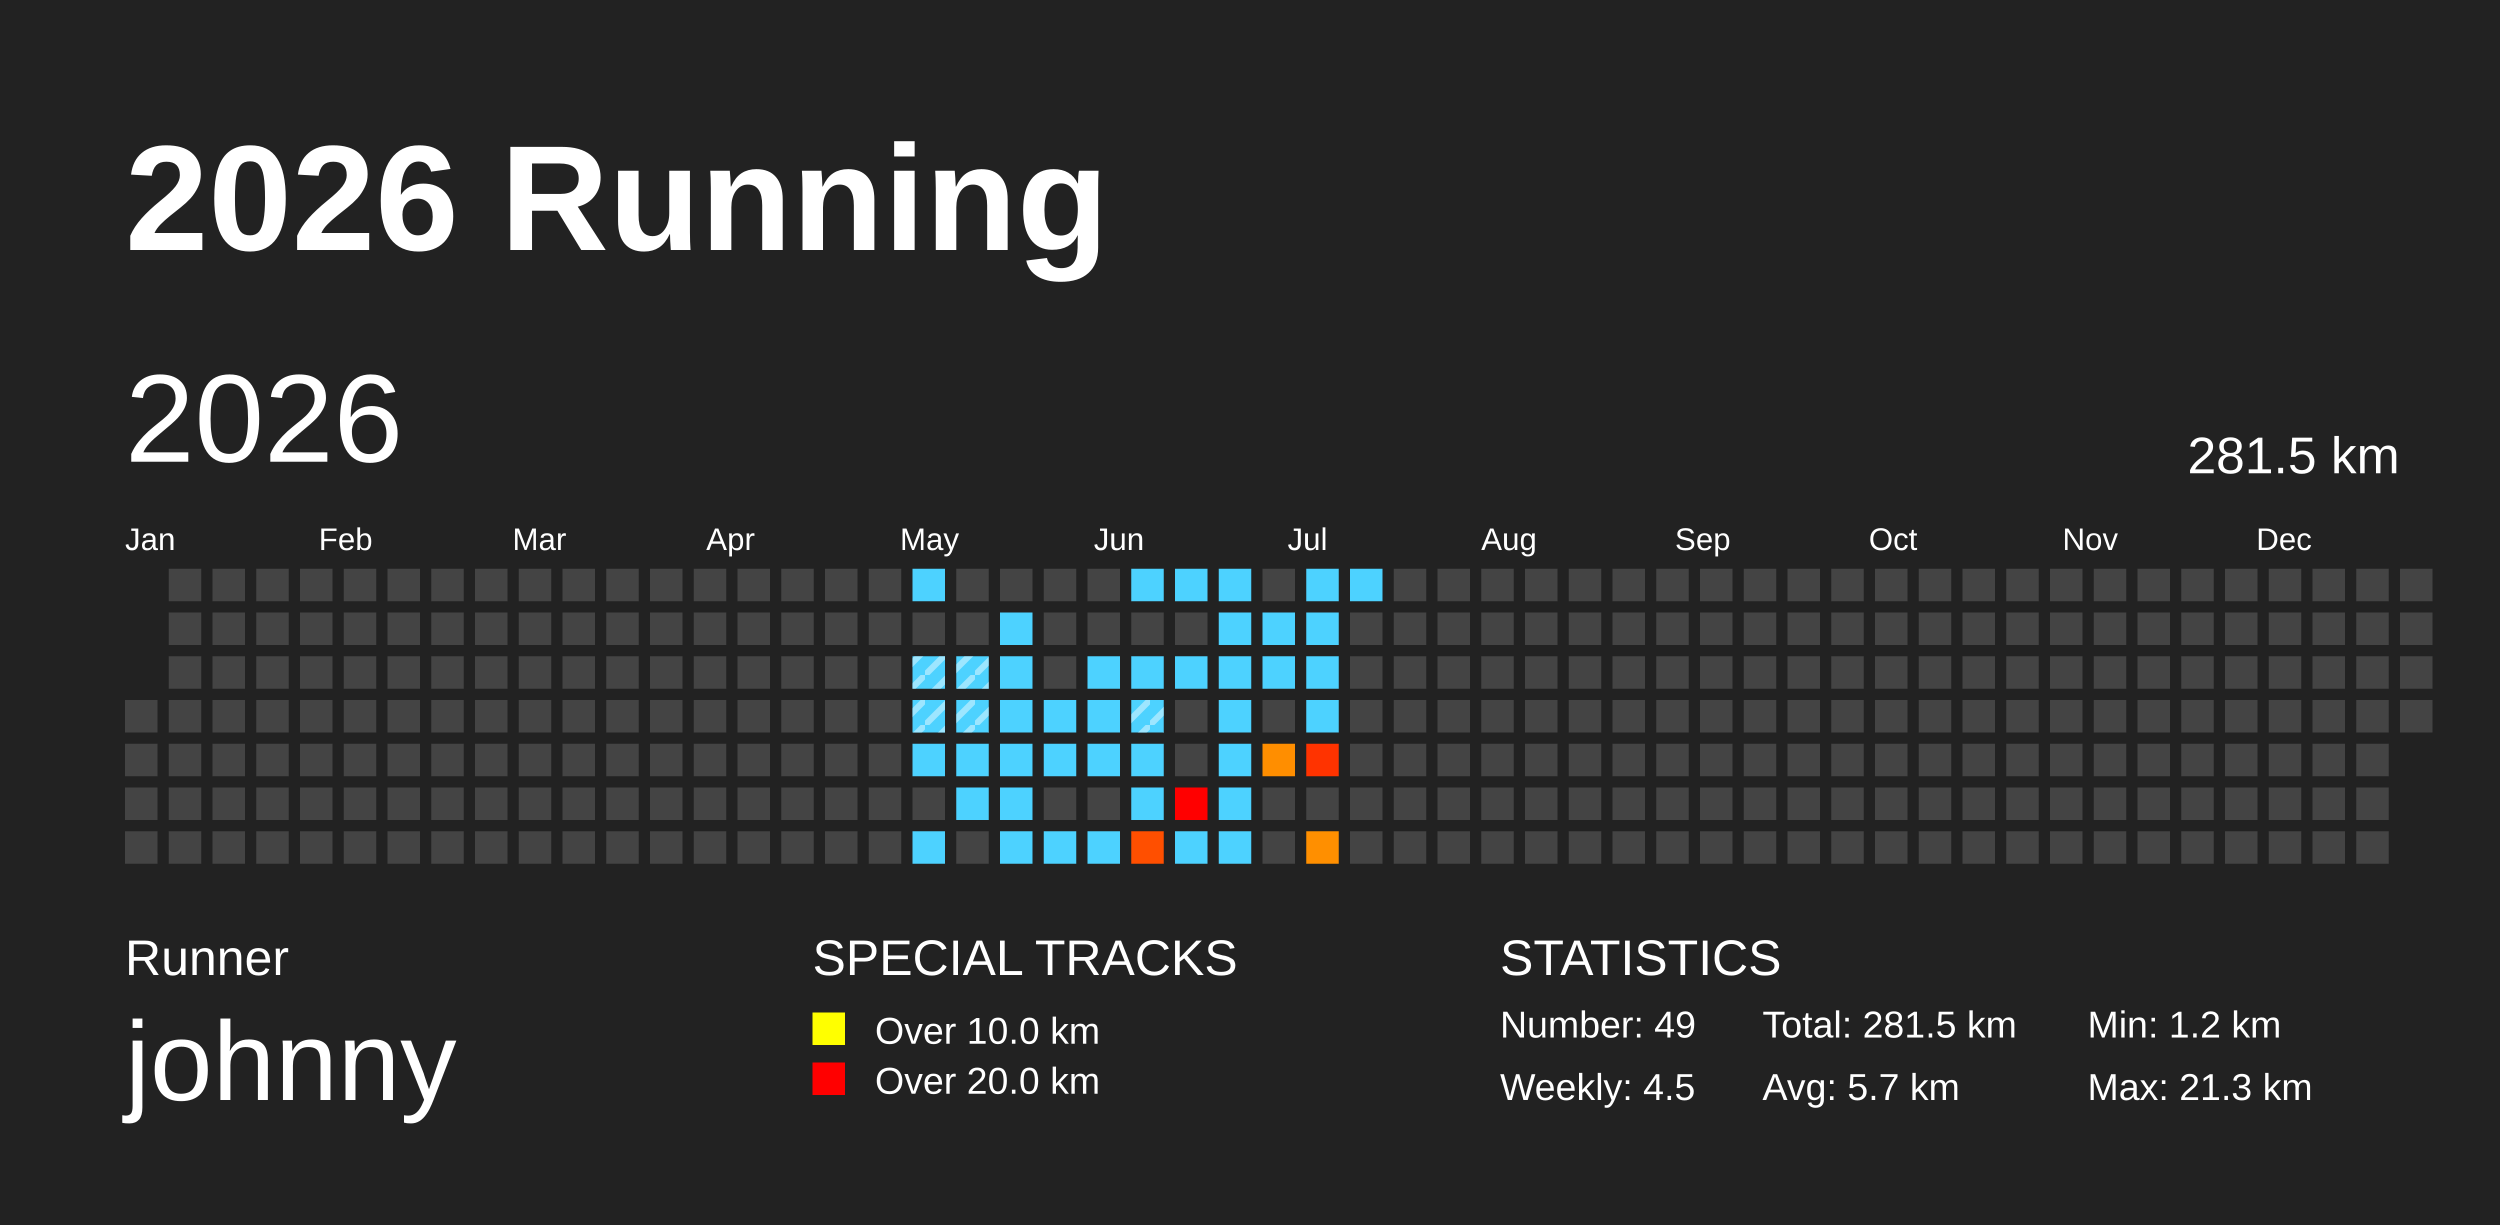
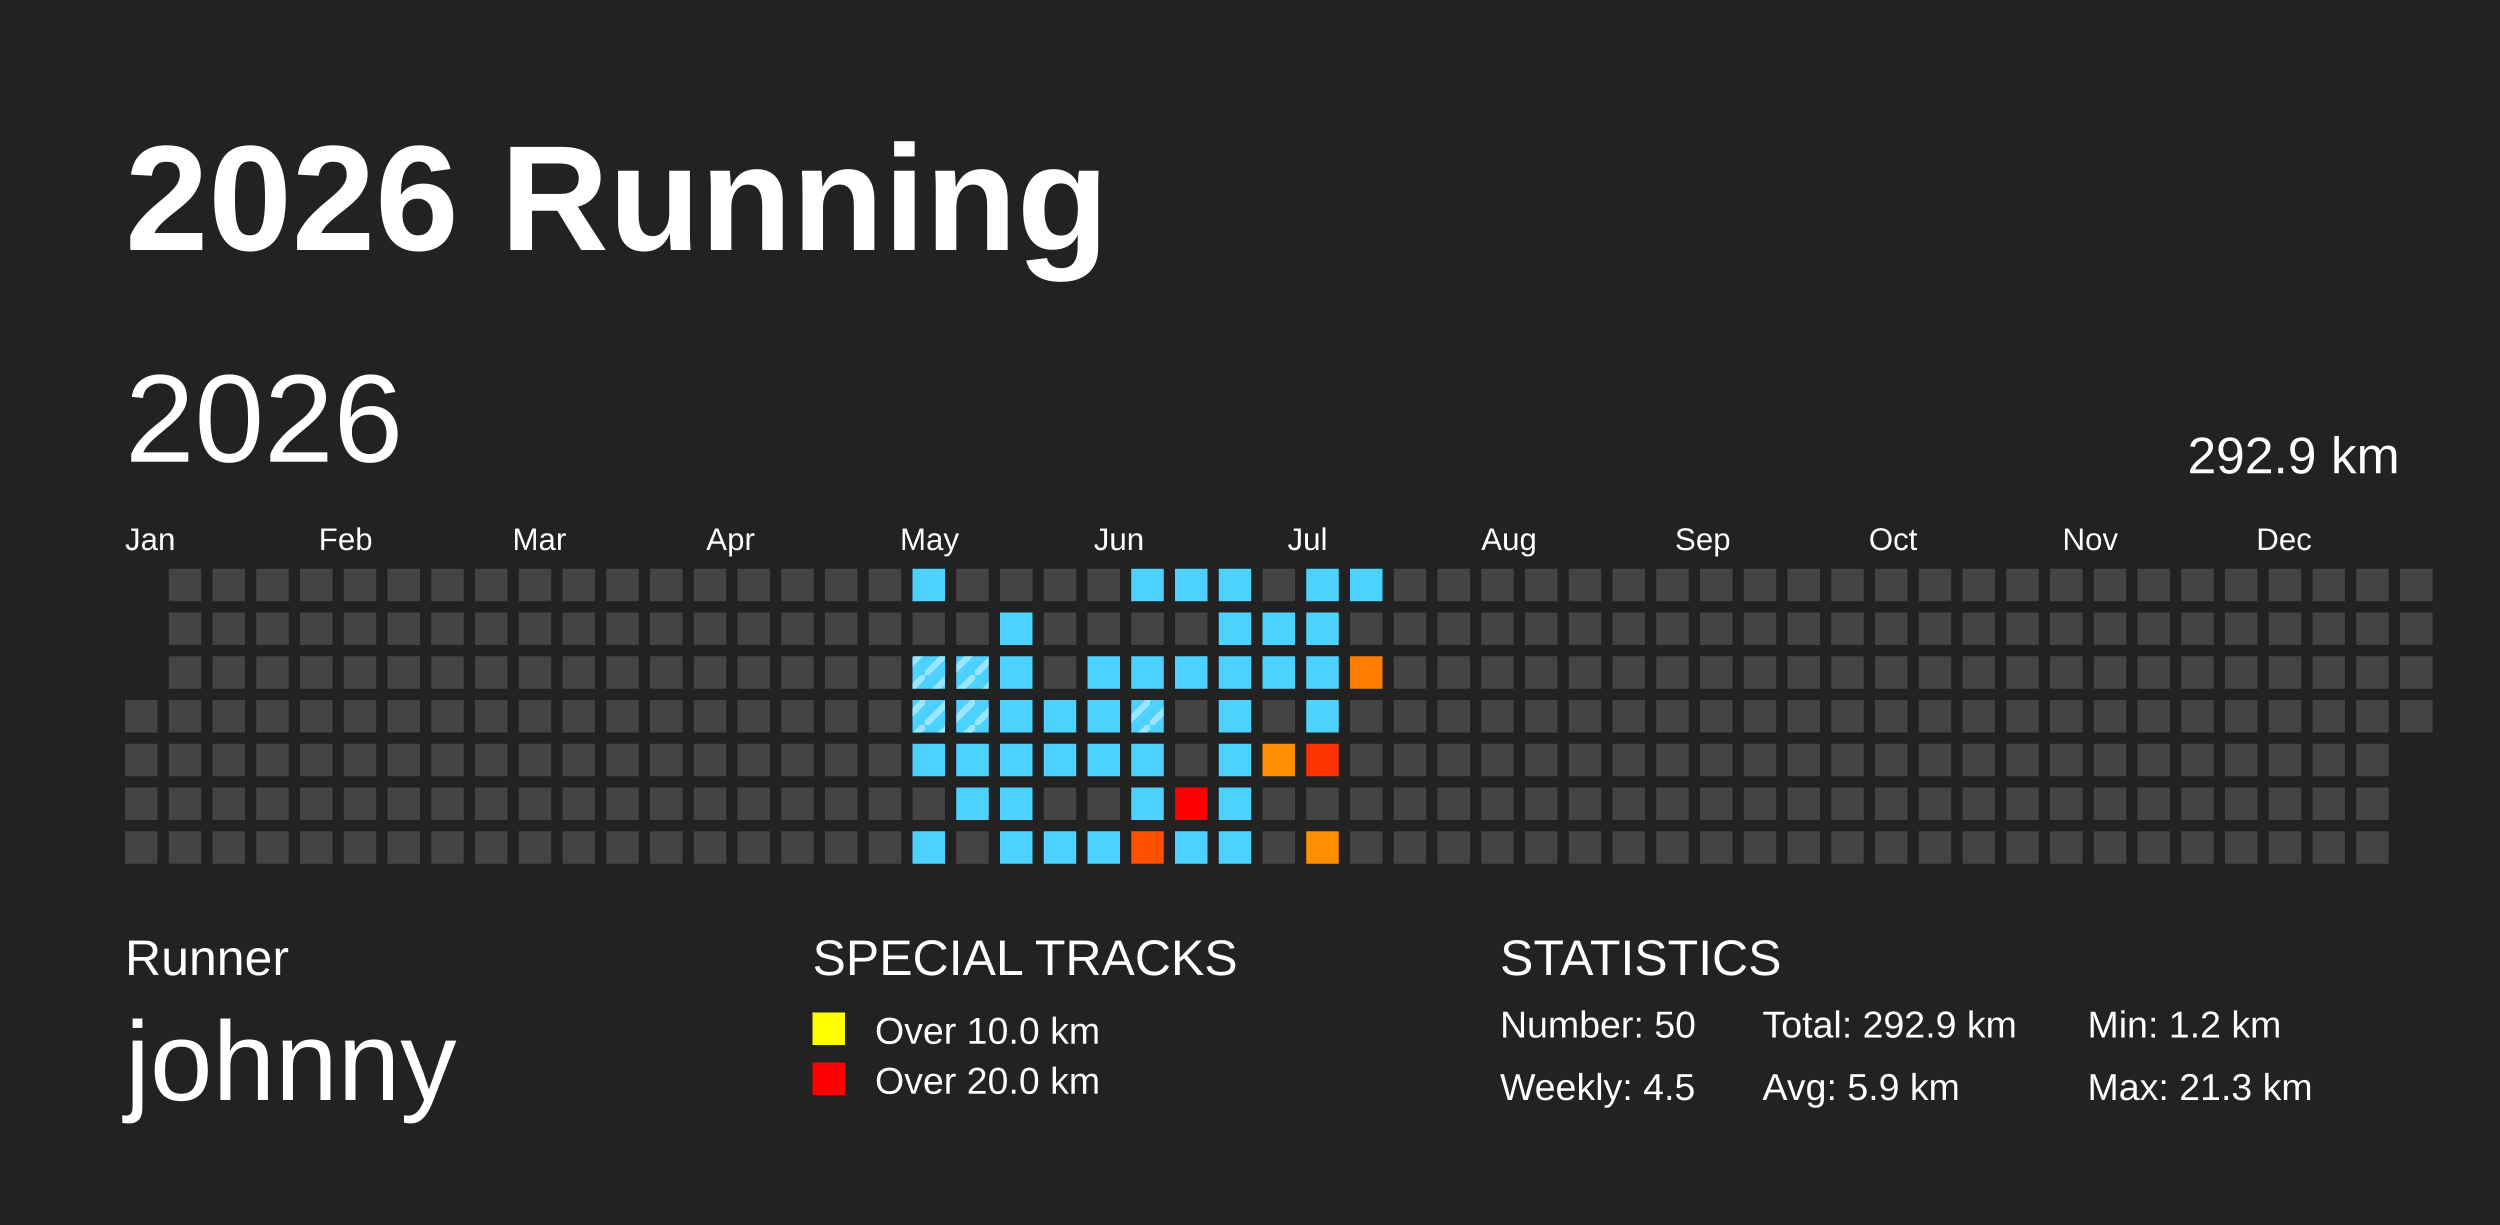
<svg xmlns="http://www.w3.org/2000/svg" baseProfile="full" height="98mm" version="1.1" viewBox="0,0,200,98" width="200mm">
  <defs>
    <pattern height="2" id="indoor-stripe" patternUnits="userSpaceOnUse" width="2">
      <line stroke="white" stroke-opacity="0.45" stroke-width="0.5" x1="0" x2="2" y1="2" y2="0" />
    </pattern>
  </defs>
  <rect fill="#222222" height="98" width="200" x="0" y="0" />
  <text fill="#FFFFFF" style="font-size:12px; font-family:Arial; font-weight:bold;" x="10" y="20">2026 Running</text>
  <text fill="#FFFFFF" style="font-size:4px; font-family:Arial" x="10" y="78">Runner</text>
  <text fill="#FFFFFF" style="font-size:9px; font-family:Arial" x="10" y="88">johnny</text>
  <text fill="#FFFFFF" style="font-size:4px; font-family:Arial" x="65" y="78">SPECIAL TRACKS</text>
  <rect fill="yellow" height="2.6" width="2.6" x="65" y="81" />
  <text fill="#FFFFFF" style="font-size:3px; font-family:Arial" x="70" y="83.5">Over 10.0 km</text>
  <rect fill="red" height="2.6" width="2.6" x="65" y="85" />
  <text fill="#FFFFFF" style="font-size:3px; font-family:Arial" x="70" y="87.5">Over 20.0 km</text>
  <text fill="#FFFFFF" style="font-size:4px; font-family:Arial" x="120" y="78">STATISTICS</text>
-   <text fill="#FFFFFF" style="font-size:3px; font-family:Arial" x="120" y="83">Number: 49</text>
+   <text fill="#FFFFFF" style="font-size:3px; font-family:Arial" x="120" y="83">Number: 50</text>
  <text fill="#FFFFFF" style="font-size:3px; font-family:Arial" x="120" y="88">Weekly: 4.5</text>
-   <text fill="#FFFFFF" style="font-size:3px; font-family:Arial" x="141" y="83">Total: 281.5 km</text>
-   <text fill="#FFFFFF" style="font-size:3px; font-family:Arial" x="141" y="88">Avg: 5.7 km</text>
+   <text fill="#FFFFFF" style="font-size:3px; font-family:Arial" x="141" y="83">Total: 292.9 km</text>
+   <text fill="#FFFFFF" style="font-size:3px; font-family:Arial" x="141" y="88">Avg: 5.9 km</text>
  <text fill="#FFFFFF" style="font-size:3px; font-family:Arial" x="167" y="83">Min: 1.2 km</text>
  <text fill="#FFFFFF" style="font-size:3px; font-family:Arial" x="167" y="88">Max: 21.3 km</text>
  <text dominant-baseline="hanging" fill="#FFFFFF" style="font-size:10.0px; font-family:Arial;" x="10" y="30">2026</text>
-   <text dominant-baseline="hanging" fill="#FFFFFF" style="font-size:4.125px; font-family:Arial;" x="175" y="35">281.5 km</text>
+   <text dominant-baseline="hanging" fill="#FFFFFF" style="font-size:4.125px; font-family:Arial;" x="175" y="35">292.9 km</text>
  <text fill="#FFFFFF" style="font-size:2.5px; font-family:Arial" x="10.0" y="44">Jan</text>
  <text fill="#FFFFFF" style="font-size:2.5px; font-family:Arial" x="25.5" y="44">Feb</text>
  <text fill="#FFFFFF" style="font-size:2.5px; font-family:Arial" x="41.0" y="44">Mar</text>
  <text fill="#FFFFFF" style="font-size:2.5px; font-family:Arial" x="56.5" y="44">Apr</text>
  <text fill="#FFFFFF" style="font-size:2.5px; font-family:Arial" x="72.0" y="44">May</text>
  <text fill="#FFFFFF" style="font-size:2.5px; font-family:Arial" x="87.5" y="44">Jun</text>
  <text fill="#FFFFFF" style="font-size:2.5px; font-family:Arial" x="103.0" y="44">Jul</text>
  <text fill="#FFFFFF" style="font-size:2.5px; font-family:Arial" x="118.5" y="44">Aug</text>
  <text fill="#FFFFFF" style="font-size:2.5px; font-family:Arial" x="134.0" y="44">Sep</text>
  <text fill="#FFFFFF" style="font-size:2.5px; font-family:Arial" x="149.5" y="44">Oct</text>
  <text fill="#FFFFFF" style="font-size:2.5px; font-family:Arial" x="165.0" y="44">Nov</text>
  <text fill="#FFFFFF" style="font-size:2.5px; font-family:Arial" x="180.5" y="44">Dec</text>
  <rect fill="#444444" height="2.6" width="2.6" x="10.0" y="56.0" />
  <rect fill="#444444" height="2.6" width="2.6" x="10.0" y="59.5" />
  <rect fill="#444444" height="2.6" width="2.6" x="10.0" y="63.0" />
  <rect fill="#444444" height="2.6" width="2.6" x="10.0" y="66.5" />
  <rect fill="#444444" height="2.6" width="2.6" x="13.5" y="45.5" />
  <rect fill="#444444" height="2.6" width="2.6" x="13.5" y="49.0" />
  <rect fill="#444444" height="2.6" width="2.6" x="13.5" y="52.5" />
  <rect fill="#444444" height="2.6" width="2.6" x="13.5" y="56.0" />
  <rect fill="#444444" height="2.6" width="2.6" x="13.5" y="59.5" />
  <rect fill="#444444" height="2.6" width="2.6" x="13.5" y="63.0" />
  <rect fill="#444444" height="2.6" width="2.6" x="13.5" y="66.5" />
  <rect fill="#444444" height="2.6" width="2.6" x="17.0" y="45.5" />
  <rect fill="#444444" height="2.6" width="2.6" x="17.0" y="49.0" />
  <rect fill="#444444" height="2.6" width="2.6" x="17.0" y="52.5" />
  <rect fill="#444444" height="2.6" width="2.6" x="17.0" y="56.0" />
  <rect fill="#444444" height="2.6" width="2.6" x="17.0" y="59.5" />
  <rect fill="#444444" height="2.6" width="2.6" x="17.0" y="63.0" />
  <rect fill="#444444" height="2.6" width="2.6" x="17.0" y="66.5" />
  <rect fill="#444444" height="2.6" width="2.6" x="20.5" y="45.5" />
  <rect fill="#444444" height="2.6" width="2.6" x="20.5" y="49.0" />
  <rect fill="#444444" height="2.6" width="2.6" x="20.5" y="52.5" />
  <rect fill="#444444" height="2.6" width="2.6" x="20.5" y="56.0" />
  <rect fill="#444444" height="2.6" width="2.6" x="20.5" y="59.5" />
  <rect fill="#444444" height="2.6" width="2.6" x="20.5" y="63.0" />
  <rect fill="#444444" height="2.6" width="2.6" x="20.5" y="66.5" />
  <rect fill="#444444" height="2.6" width="2.6" x="24.0" y="45.5" />
  <rect fill="#444444" height="2.6" width="2.6" x="24.0" y="49.0" />
  <rect fill="#444444" height="2.6" width="2.6" x="24.0" y="52.5" />
  <rect fill="#444444" height="2.6" width="2.6" x="24.0" y="56.0" />
  <rect fill="#444444" height="2.6" width="2.6" x="24.0" y="59.5" />
  <rect fill="#444444" height="2.6" width="2.6" x="24.0" y="63.0" />
  <rect fill="#444444" height="2.6" width="2.6" x="24.0" y="66.5" />
  <rect fill="#444444" height="2.6" width="2.6" x="27.5" y="45.5" />
  <rect fill="#444444" height="2.6" width="2.6" x="27.5" y="49.0" />
  <rect fill="#444444" height="2.6" width="2.6" x="27.5" y="52.5" />
  <rect fill="#444444" height="2.6" width="2.6" x="27.5" y="56.0" />
  <rect fill="#444444" height="2.6" width="2.6" x="27.5" y="59.5" />
  <rect fill="#444444" height="2.6" width="2.6" x="27.5" y="63.0" />
  <rect fill="#444444" height="2.6" width="2.6" x="27.5" y="66.5" />
  <rect fill="#444444" height="2.6" width="2.6" x="31.0" y="45.5" />
  <rect fill="#444444" height="2.6" width="2.6" x="31.0" y="49.0" />
  <rect fill="#444444" height="2.6" width="2.6" x="31.0" y="52.5" />
  <rect fill="#444444" height="2.6" width="2.6" x="31.0" y="56.0" />
  <rect fill="#444444" height="2.6" width="2.6" x="31.0" y="59.5" />
  <rect fill="#444444" height="2.6" width="2.6" x="31.0" y="63.0" />
  <rect fill="#444444" height="2.6" width="2.6" x="31.0" y="66.5" />
  <rect fill="#444444" height="2.6" width="2.6" x="34.5" y="45.5" />
  <rect fill="#444444" height="2.6" width="2.6" x="34.5" y="49.0" />
  <rect fill="#444444" height="2.6" width="2.6" x="34.5" y="52.5" />
  <rect fill="#444444" height="2.6" width="2.6" x="34.5" y="56.0" />
  <rect fill="#444444" height="2.6" width="2.6" x="34.5" y="59.5" />
  <rect fill="#444444" height="2.6" width="2.6" x="34.5" y="63.0" />
  <rect fill="#444444" height="2.6" width="2.6" x="34.5" y="66.5" />
  <rect fill="#444444" height="2.6" width="2.6" x="38.0" y="45.5" />
  <rect fill="#444444" height="2.6" width="2.6" x="38.0" y="49.0" />
  <rect fill="#444444" height="2.6" width="2.6" x="38.0" y="52.5" />
  <rect fill="#444444" height="2.6" width="2.6" x="38.0" y="56.0" />
  <rect fill="#444444" height="2.6" width="2.6" x="38.0" y="59.5" />
  <rect fill="#444444" height="2.6" width="2.6" x="38.0" y="63.0" />
  <rect fill="#444444" height="2.6" width="2.6" x="38.0" y="66.5" />
  <rect fill="#444444" height="2.6" width="2.6" x="41.5" y="45.5" />
  <rect fill="#444444" height="2.6" width="2.6" x="41.5" y="49.0" />
  <rect fill="#444444" height="2.6" width="2.6" x="41.5" y="52.5" />
  <rect fill="#444444" height="2.6" width="2.6" x="41.5" y="56.0" />
  <rect fill="#444444" height="2.6" width="2.6" x="41.5" y="59.5" />
  <rect fill="#444444" height="2.6" width="2.6" x="41.5" y="63.0" />
  <rect fill="#444444" height="2.6" width="2.6" x="41.5" y="66.5" />
  <rect fill="#444444" height="2.6" width="2.6" x="45.0" y="45.5" />
  <rect fill="#444444" height="2.6" width="2.6" x="45.0" y="49.0" />
  <rect fill="#444444" height="2.6" width="2.6" x="45.0" y="52.5" />
  <rect fill="#444444" height="2.6" width="2.6" x="45.0" y="56.0" />
  <rect fill="#444444" height="2.6" width="2.6" x="45.0" y="59.5" />
  <rect fill="#444444" height="2.6" width="2.6" x="45.0" y="63.0" />
  <rect fill="#444444" height="2.6" width="2.6" x="45.0" y="66.5" />
  <rect fill="#444444" height="2.6" width="2.6" x="48.5" y="45.5" />
  <rect fill="#444444" height="2.6" width="2.6" x="48.5" y="49.0" />
  <rect fill="#444444" height="2.6" width="2.6" x="48.5" y="52.5" />
  <rect fill="#444444" height="2.6" width="2.6" x="48.5" y="56.0" />
  <rect fill="#444444" height="2.6" width="2.6" x="48.5" y="59.5" />
  <rect fill="#444444" height="2.6" width="2.6" x="48.5" y="63.0" />
  <rect fill="#444444" height="2.6" width="2.6" x="48.5" y="66.5" />
  <rect fill="#444444" height="2.6" width="2.6" x="52.0" y="45.5" />
  <rect fill="#444444" height="2.6" width="2.6" x="52.0" y="49.0" />
  <rect fill="#444444" height="2.6" width="2.6" x="52.0" y="52.5" />
  <rect fill="#444444" height="2.6" width="2.6" x="52.0" y="56.0" />
  <rect fill="#444444" height="2.6" width="2.6" x="52.0" y="59.5" />
  <rect fill="#444444" height="2.6" width="2.6" x="52.0" y="63.0" />
  <rect fill="#444444" height="2.6" width="2.6" x="52.0" y="66.5" />
  <rect fill="#444444" height="2.6" width="2.6" x="55.5" y="45.5" />
  <rect fill="#444444" height="2.6" width="2.6" x="55.5" y="49.0" />
  <rect fill="#444444" height="2.6" width="2.6" x="55.5" y="52.5" />
  <rect fill="#444444" height="2.6" width="2.6" x="55.5" y="56.0" />
  <rect fill="#444444" height="2.6" width="2.6" x="55.5" y="59.5" />
  <rect fill="#444444" height="2.6" width="2.6" x="55.5" y="63.0" />
  <rect fill="#444444" height="2.6" width="2.6" x="55.5" y="66.5" />
  <rect fill="#444444" height="2.6" width="2.6" x="59.0" y="45.5" />
  <rect fill="#444444" height="2.6" width="2.6" x="59.0" y="49.0" />
  <rect fill="#444444" height="2.6" width="2.6" x="59.0" y="52.5" />
  <rect fill="#444444" height="2.6" width="2.6" x="59.0" y="56.0" />
  <rect fill="#444444" height="2.6" width="2.6" x="59.0" y="59.5" />
  <rect fill="#444444" height="2.6" width="2.6" x="59.0" y="63.0" />
  <rect fill="#444444" height="2.6" width="2.6" x="59.0" y="66.5" />
  <rect fill="#444444" height="2.6" width="2.6" x="62.5" y="45.5" />
  <rect fill="#444444" height="2.6" width="2.6" x="62.5" y="49.0" />
  <rect fill="#444444" height="2.6" width="2.6" x="62.5" y="52.5" />
  <rect fill="#444444" height="2.6" width="2.6" x="62.5" y="56.0" />
  <rect fill="#444444" height="2.6" width="2.6" x="62.5" y="59.5" />
  <rect fill="#444444" height="2.6" width="2.6" x="62.5" y="63.0" />
  <rect fill="#444444" height="2.6" width="2.6" x="62.5" y="66.5" />
  <rect fill="#444444" height="2.6" width="2.6" x="66.0" y="45.5" />
  <rect fill="#444444" height="2.6" width="2.6" x="66.0" y="49.0" />
  <rect fill="#444444" height="2.6" width="2.6" x="66.0" y="52.5" />
  <rect fill="#444444" height="2.6" width="2.6" x="66.0" y="56.0" />
  <rect fill="#444444" height="2.6" width="2.6" x="66.0" y="59.5" />
  <rect fill="#444444" height="2.6" width="2.6" x="66.0" y="63.0" />
  <rect fill="#444444" height="2.6" width="2.6" x="66.0" y="66.5" />
  <rect fill="#444444" height="2.6" width="2.6" x="69.5" y="45.5" />
  <rect fill="#444444" height="2.6" width="2.6" x="69.5" y="49.0" />
  <rect fill="#444444" height="2.6" width="2.6" x="69.5" y="52.5" />
  <rect fill="#444444" height="2.6" width="2.6" x="69.5" y="56.0" />
  <rect fill="#444444" height="2.6" width="2.6" x="69.5" y="59.5" />
  <rect fill="#444444" height="2.6" width="2.6" x="69.5" y="63.0" />
  <rect fill="#444444" height="2.6" width="2.6" x="69.5" y="66.5" />
  <rect fill="#4dd2ff" height="2.6" width="2.6" x="73.0" y="45.5" />
  <rect fill="#444444" height="2.6" width="2.6" x="73.0" y="49.0" />
  <rect fill="#4dd2ff" height="2.6" width="2.6" x="73.0" y="52.5" />
  <rect fill="url(#indoor-stripe)" height="2.6" style="pointer-events: none;" width="2.6" x="73.0" y="52.5" />
  <rect fill="#4dd2ff" height="2.6" width="2.6" x="73.0" y="56.0" />
  <rect fill="url(#indoor-stripe)" height="2.6" style="pointer-events: none;" width="2.6" x="73.0" y="56.0" />
  <rect fill="#4dd2ff" height="2.6" width="2.6" x="73.0" y="59.5" />
  <rect fill="#444444" height="2.6" width="2.6" x="73.0" y="63.0" />
  <rect fill="#4dd2ff" height="2.6" width="2.6" x="73.0" y="66.5" />
  <rect fill="#444444" height="2.6" width="2.6" x="76.5" y="45.5" />
  <rect fill="#444444" height="2.6" width="2.6" x="76.5" y="49.0" />
  <rect fill="#4dd2ff" height="2.6" width="2.6" x="76.5" y="52.5" />
  <rect fill="url(#indoor-stripe)" height="2.6" style="pointer-events: none;" width="2.6" x="76.5" y="52.5" />
  <rect fill="#4dd2ff" height="2.6" width="2.6" x="76.5" y="56.0" />
  <rect fill="url(#indoor-stripe)" height="2.6" style="pointer-events: none;" width="2.6" x="76.5" y="56.0" />
  <rect fill="#4dd2ff" height="2.6" width="2.6" x="76.5" y="59.5" />
  <rect fill="#4dd2ff" height="2.6" width="2.6" x="76.5" y="63.0" />
  <rect fill="#444444" height="2.6" width="2.6" x="76.5" y="66.5" />
  <rect fill="#444444" height="2.6" width="2.6" x="80.0" y="45.5" />
  <rect fill="#4dd2ff" height="2.6" width="2.6" x="80.0" y="49.0" />
  <rect fill="#4dd2ff" height="2.6" width="2.6" x="80.0" y="52.5" />
  <rect fill="#4dd2ff" height="2.6" width="2.6" x="80.0" y="56.0" />
  <rect fill="#4dd2ff" height="2.6" width="2.6" x="80.0" y="59.5" />
  <rect fill="#4dd2ff" height="2.6" width="2.6" x="80.0" y="63.0" />
  <rect fill="#4dd2ff" height="2.6" width="2.6" x="80.0" y="66.5" />
  <rect fill="#444444" height="2.6" width="2.6" x="83.5" y="45.5" />
  <rect fill="#444444" height="2.6" width="2.6" x="83.5" y="49.0" />
  <rect fill="#444444" height="2.6" width="2.6" x="83.5" y="52.5" />
  <rect fill="#4dd2ff" height="2.6" width="2.6" x="83.5" y="56.0" />
  <rect fill="#4dd2ff" height="2.6" width="2.6" x="83.5" y="59.5" />
  <rect fill="#444444" height="2.6" width="2.6" x="83.5" y="63.0" />
  <rect fill="#4dd2ff" height="2.6" width="2.6" x="83.5" y="66.5" />
  <rect fill="#444444" height="2.6" width="2.6" x="87.0" y="45.5" />
  <rect fill="#444444" height="2.6" width="2.6" x="87.0" y="49.0" />
  <rect fill="#4dd2ff" height="2.6" width="2.6" x="87.0" y="52.5" />
  <rect fill="#4dd2ff" height="2.6" width="2.6" x="87.0" y="56.0" />
  <rect fill="#4dd2ff" height="2.6" width="2.6" x="87.0" y="59.5" />
  <rect fill="#444444" height="2.6" width="2.6" x="87.0" y="63.0" />
  <rect fill="#4dd2ff" height="2.6" width="2.6" x="87.0" y="66.5" />
  <rect fill="#4dd2ff" height="2.6" width="2.6" x="90.5" y="45.5" />
  <rect fill="#444444" height="2.6" width="2.6" x="90.5" y="49.0" />
  <rect fill="#4dd2ff" height="2.6" width="2.6" x="90.5" y="52.5" />
  <rect fill="#4dd2ff" height="2.6" width="2.6" x="90.5" y="56.0" />
  <rect fill="url(#indoor-stripe)" height="2.6" style="pointer-events: none;" width="2.6" x="90.5" y="56.0" />
  <rect fill="#4dd2ff" height="2.6" width="2.6" x="90.5" y="59.5" />
  <rect fill="#4dd2ff" height="2.6" width="2.6" x="90.5" y="63.0" />
  <rect fill="#ff4f00" height="2.6" width="2.6" x="90.5" y="66.5" />
  <rect fill="#4dd2ff" height="2.6" width="2.6" x="94.0" y="45.5" />
  <rect fill="#444444" height="2.6" width="2.6" x="94.0" y="49.0" />
  <rect fill="#4dd2ff" height="2.6" width="2.6" x="94.0" y="52.5" />
  <rect fill="#444444" height="2.6" width="2.6" x="94.0" y="56.0" />
  <rect fill="#444444" height="2.6" width="2.6" x="94.0" y="59.5" />
  <rect fill="red" height="2.6" width="2.6" x="94.0" y="63.0" />
  <rect fill="#4dd2ff" height="2.6" width="2.6" x="94.0" y="66.5" />
  <rect fill="#4dd2ff" height="2.6" width="2.6" x="97.5" y="45.5" />
  <rect fill="#4dd2ff" height="2.6" width="2.6" x="97.5" y="49.0" />
  <rect fill="#4dd2ff" height="2.6" width="2.6" x="97.5" y="52.5" />
  <rect fill="#4dd2ff" height="2.6" width="2.6" x="97.5" y="56.0" />
  <rect fill="#4dd2ff" height="2.6" width="2.6" x="97.5" y="59.5" />
  <rect fill="#4dd2ff" height="2.6" width="2.6" x="97.5" y="63.0" />
  <rect fill="#4dd2ff" height="2.6" width="2.6" x="97.5" y="66.5" />
  <rect fill="#444444" height="2.6" width="2.6" x="101.0" y="45.5" />
  <rect fill="#4dd2ff" height="2.6" width="2.6" x="101.0" y="49.0" />
  <rect fill="#4dd2ff" height="2.6" width="2.6" x="101.0" y="52.5" />
  <rect fill="#444444" height="2.6" width="2.6" x="101.0" y="56.0" />
  <rect fill="#ff8e00" height="2.6" width="2.6" x="101.0" y="59.5" />
  <rect fill="#444444" height="2.6" width="2.6" x="101.0" y="63.0" />
  <rect fill="#444444" height="2.6" width="2.6" x="101.0" y="66.5" />
  <rect fill="#4dd2ff" height="2.6" width="2.6" x="104.5" y="45.5" />
  <rect fill="#4dd2ff" height="2.6" width="2.6" x="104.5" y="49.0" />
  <rect fill="#4dd2ff" height="2.6" width="2.6" x="104.5" y="52.5" />
  <rect fill="#4dd2ff" height="2.6" width="2.6" x="104.5" y="56.0" />
  <rect fill="#ff3300" height="2.6" width="2.6" x="104.5" y="59.5" />
  <rect fill="#444444" height="2.6" width="2.6" x="104.5" y="63.0" />
  <rect fill="#ff8f00" height="2.6" width="2.6" x="104.5" y="66.5" />
  <rect fill="#4dd2ff" height="2.6" width="2.6" x="108.0" y="45.5" />
  <rect fill="#444444" height="2.6" width="2.6" x="108.0" y="49.0" />
-   <rect fill="#444444" height="2.6" width="2.6" x="108.0" y="52.5" />
+   <rect fill="#ff7e00" height="2.6" width="2.6" x="108.0" y="52.5" />
  <rect fill="#444444" height="2.6" width="2.6" x="108.0" y="56.0" />
  <rect fill="#444444" height="2.6" width="2.6" x="108.0" y="59.5" />
  <rect fill="#444444" height="2.6" width="2.6" x="108.0" y="63.0" />
  <rect fill="#444444" height="2.6" width="2.6" x="108.0" y="66.5" />
  <rect fill="#444444" height="2.6" width="2.6" x="111.5" y="45.5" />
  <rect fill="#444444" height="2.6" width="2.6" x="111.5" y="49.0" />
  <rect fill="#444444" height="2.6" width="2.6" x="111.5" y="52.5" />
  <rect fill="#444444" height="2.6" width="2.6" x="111.5" y="56.0" />
  <rect fill="#444444" height="2.6" width="2.6" x="111.5" y="59.5" />
  <rect fill="#444444" height="2.6" width="2.6" x="111.5" y="63.0" />
  <rect fill="#444444" height="2.6" width="2.6" x="111.5" y="66.5" />
  <rect fill="#444444" height="2.6" width="2.6" x="115.0" y="45.5" />
  <rect fill="#444444" height="2.6" width="2.6" x="115.0" y="49.0" />
  <rect fill="#444444" height="2.6" width="2.6" x="115.0" y="52.5" />
  <rect fill="#444444" height="2.6" width="2.6" x="115.0" y="56.0" />
  <rect fill="#444444" height="2.6" width="2.6" x="115.0" y="59.5" />
  <rect fill="#444444" height="2.6" width="2.6" x="115.0" y="63.0" />
  <rect fill="#444444" height="2.6" width="2.6" x="115.0" y="66.5" />
  <rect fill="#444444" height="2.6" width="2.6" x="118.5" y="45.5" />
  <rect fill="#444444" height="2.6" width="2.6" x="118.5" y="49.0" />
  <rect fill="#444444" height="2.6" width="2.6" x="118.5" y="52.5" />
  <rect fill="#444444" height="2.6" width="2.6" x="118.5" y="56.0" />
  <rect fill="#444444" height="2.6" width="2.6" x="118.5" y="59.5" />
  <rect fill="#444444" height="2.6" width="2.6" x="118.5" y="63.0" />
  <rect fill="#444444" height="2.6" width="2.6" x="118.5" y="66.5" />
  <rect fill="#444444" height="2.6" width="2.6" x="122.0" y="45.5" />
  <rect fill="#444444" height="2.6" width="2.6" x="122.0" y="49.0" />
  <rect fill="#444444" height="2.6" width="2.6" x="122.0" y="52.5" />
  <rect fill="#444444" height="2.6" width="2.6" x="122.0" y="56.0" />
  <rect fill="#444444" height="2.6" width="2.6" x="122.0" y="59.5" />
  <rect fill="#444444" height="2.6" width="2.6" x="122.0" y="63.0" />
  <rect fill="#444444" height="2.6" width="2.6" x="122.0" y="66.5" />
  <rect fill="#444444" height="2.6" width="2.6" x="125.5" y="45.5" />
  <rect fill="#444444" height="2.6" width="2.6" x="125.5" y="49.0" />
  <rect fill="#444444" height="2.6" width="2.6" x="125.5" y="52.5" />
  <rect fill="#444444" height="2.6" width="2.6" x="125.5" y="56.0" />
  <rect fill="#444444" height="2.6" width="2.6" x="125.5" y="59.5" />
  <rect fill="#444444" height="2.6" width="2.6" x="125.5" y="63.0" />
  <rect fill="#444444" height="2.6" width="2.6" x="125.5" y="66.5" />
  <rect fill="#444444" height="2.6" width="2.6" x="129.0" y="45.5" />
  <rect fill="#444444" height="2.6" width="2.6" x="129.0" y="49.0" />
  <rect fill="#444444" height="2.6" width="2.6" x="129.0" y="52.5" />
  <rect fill="#444444" height="2.6" width="2.6" x="129.0" y="56.0" />
  <rect fill="#444444" height="2.6" width="2.6" x="129.0" y="59.5" />
  <rect fill="#444444" height="2.6" width="2.6" x="129.0" y="63.0" />
  <rect fill="#444444" height="2.6" width="2.6" x="129.0" y="66.5" />
  <rect fill="#444444" height="2.6" width="2.6" x="132.5" y="45.5" />
  <rect fill="#444444" height="2.6" width="2.6" x="132.5" y="49.0" />
  <rect fill="#444444" height="2.6" width="2.6" x="132.5" y="52.5" />
  <rect fill="#444444" height="2.6" width="2.6" x="132.5" y="56.0" />
  <rect fill="#444444" height="2.6" width="2.6" x="132.5" y="59.5" />
  <rect fill="#444444" height="2.6" width="2.6" x="132.5" y="63.0" />
  <rect fill="#444444" height="2.6" width="2.6" x="132.5" y="66.5" />
  <rect fill="#444444" height="2.6" width="2.6" x="136.0" y="45.5" />
  <rect fill="#444444" height="2.6" width="2.6" x="136.0" y="49.0" />
  <rect fill="#444444" height="2.6" width="2.6" x="136.0" y="52.5" />
  <rect fill="#444444" height="2.6" width="2.6" x="136.0" y="56.0" />
  <rect fill="#444444" height="2.6" width="2.6" x="136.0" y="59.5" />
  <rect fill="#444444" height="2.6" width="2.6" x="136.0" y="63.0" />
  <rect fill="#444444" height="2.6" width="2.6" x="136.0" y="66.5" />
  <rect fill="#444444" height="2.6" width="2.6" x="139.5" y="45.5" />
  <rect fill="#444444" height="2.6" width="2.6" x="139.5" y="49.0" />
  <rect fill="#444444" height="2.6" width="2.6" x="139.5" y="52.5" />
  <rect fill="#444444" height="2.6" width="2.6" x="139.5" y="56.0" />
  <rect fill="#444444" height="2.6" width="2.6" x="139.5" y="59.5" />
  <rect fill="#444444" height="2.6" width="2.6" x="139.5" y="63.0" />
  <rect fill="#444444" height="2.6" width="2.6" x="139.5" y="66.5" />
  <rect fill="#444444" height="2.6" width="2.6" x="143.0" y="45.5" />
  <rect fill="#444444" height="2.6" width="2.6" x="143.0" y="49.0" />
  <rect fill="#444444" height="2.6" width="2.6" x="143.0" y="52.5" />
  <rect fill="#444444" height="2.6" width="2.6" x="143.0" y="56.0" />
  <rect fill="#444444" height="2.6" width="2.6" x="143.0" y="59.5" />
  <rect fill="#444444" height="2.6" width="2.6" x="143.0" y="63.0" />
  <rect fill="#444444" height="2.6" width="2.6" x="143.0" y="66.5" />
  <rect fill="#444444" height="2.6" width="2.6" x="146.5" y="45.5" />
  <rect fill="#444444" height="2.6" width="2.6" x="146.5" y="49.0" />
  <rect fill="#444444" height="2.6" width="2.6" x="146.5" y="52.5" />
  <rect fill="#444444" height="2.6" width="2.6" x="146.5" y="56.0" />
  <rect fill="#444444" height="2.6" width="2.6" x="146.5" y="59.5" />
  <rect fill="#444444" height="2.6" width="2.6" x="146.5" y="63.0" />
  <rect fill="#444444" height="2.6" width="2.6" x="146.5" y="66.5" />
  <rect fill="#444444" height="2.6" width="2.6" x="150.0" y="45.5" />
  <rect fill="#444444" height="2.6" width="2.6" x="150.0" y="49.0" />
  <rect fill="#444444" height="2.6" width="2.6" x="150.0" y="52.5" />
  <rect fill="#444444" height="2.6" width="2.6" x="150.0" y="56.0" />
  <rect fill="#444444" height="2.6" width="2.6" x="150.0" y="59.5" />
  <rect fill="#444444" height="2.6" width="2.6" x="150.0" y="63.0" />
  <rect fill="#444444" height="2.6" width="2.6" x="150.0" y="66.5" />
  <rect fill="#444444" height="2.6" width="2.6" x="153.5" y="45.5" />
  <rect fill="#444444" height="2.6" width="2.6" x="153.5" y="49.0" />
  <rect fill="#444444" height="2.6" width="2.6" x="153.5" y="52.5" />
  <rect fill="#444444" height="2.6" width="2.6" x="153.5" y="56.0" />
  <rect fill="#444444" height="2.6" width="2.6" x="153.5" y="59.5" />
  <rect fill="#444444" height="2.6" width="2.6" x="153.5" y="63.0" />
  <rect fill="#444444" height="2.6" width="2.6" x="153.5" y="66.5" />
  <rect fill="#444444" height="2.6" width="2.6" x="157.0" y="45.5" />
  <rect fill="#444444" height="2.6" width="2.6" x="157.0" y="49.0" />
  <rect fill="#444444" height="2.6" width="2.6" x="157.0" y="52.5" />
  <rect fill="#444444" height="2.6" width="2.6" x="157.0" y="56.0" />
  <rect fill="#444444" height="2.6" width="2.6" x="157.0" y="59.5" />
  <rect fill="#444444" height="2.6" width="2.6" x="157.0" y="63.0" />
  <rect fill="#444444" height="2.6" width="2.6" x="157.0" y="66.5" />
  <rect fill="#444444" height="2.6" width="2.6" x="160.5" y="45.5" />
  <rect fill="#444444" height="2.6" width="2.6" x="160.5" y="49.0" />
  <rect fill="#444444" height="2.6" width="2.6" x="160.5" y="52.5" />
  <rect fill="#444444" height="2.6" width="2.6" x="160.5" y="56.0" />
  <rect fill="#444444" height="2.6" width="2.6" x="160.5" y="59.5" />
  <rect fill="#444444" height="2.6" width="2.6" x="160.5" y="63.0" />
  <rect fill="#444444" height="2.6" width="2.6" x="160.5" y="66.5" />
  <rect fill="#444444" height="2.6" width="2.6" x="164.0" y="45.5" />
  <rect fill="#444444" height="2.6" width="2.6" x="164.0" y="49.0" />
  <rect fill="#444444" height="2.6" width="2.6" x="164.0" y="52.5" />
  <rect fill="#444444" height="2.6" width="2.6" x="164.0" y="56.0" />
  <rect fill="#444444" height="2.6" width="2.6" x="164.0" y="59.5" />
  <rect fill="#444444" height="2.6" width="2.6" x="164.0" y="63.0" />
  <rect fill="#444444" height="2.6" width="2.6" x="164.0" y="66.5" />
  <rect fill="#444444" height="2.6" width="2.6" x="167.5" y="45.5" />
  <rect fill="#444444" height="2.6" width="2.6" x="167.5" y="49.0" />
  <rect fill="#444444" height="2.6" width="2.6" x="167.5" y="52.5" />
  <rect fill="#444444" height="2.6" width="2.6" x="167.5" y="56.0" />
  <rect fill="#444444" height="2.6" width="2.6" x="167.5" y="59.5" />
  <rect fill="#444444" height="2.6" width="2.6" x="167.5" y="63.0" />
  <rect fill="#444444" height="2.6" width="2.6" x="167.5" y="66.5" />
  <rect fill="#444444" height="2.6" width="2.6" x="171.0" y="45.5" />
  <rect fill="#444444" height="2.6" width="2.6" x="171.0" y="49.0" />
  <rect fill="#444444" height="2.6" width="2.6" x="171.0" y="52.5" />
  <rect fill="#444444" height="2.6" width="2.6" x="171.0" y="56.0" />
  <rect fill="#444444" height="2.6" width="2.6" x="171.0" y="59.5" />
  <rect fill="#444444" height="2.6" width="2.6" x="171.0" y="63.0" />
  <rect fill="#444444" height="2.6" width="2.6" x="171.0" y="66.5" />
  <rect fill="#444444" height="2.6" width="2.6" x="174.5" y="45.5" />
  <rect fill="#444444" height="2.6" width="2.6" x="174.5" y="49.0" />
  <rect fill="#444444" height="2.6" width="2.6" x="174.5" y="52.5" />
  <rect fill="#444444" height="2.6" width="2.6" x="174.5" y="56.0" />
  <rect fill="#444444" height="2.6" width="2.6" x="174.5" y="59.5" />
  <rect fill="#444444" height="2.6" width="2.6" x="174.5" y="63.0" />
  <rect fill="#444444" height="2.6" width="2.6" x="174.5" y="66.5" />
  <rect fill="#444444" height="2.6" width="2.6" x="178.0" y="45.5" />
  <rect fill="#444444" height="2.6" width="2.6" x="178.0" y="49.0" />
  <rect fill="#444444" height="2.6" width="2.6" x="178.0" y="52.5" />
  <rect fill="#444444" height="2.6" width="2.6" x="178.0" y="56.0" />
  <rect fill="#444444" height="2.6" width="2.6" x="178.0" y="59.5" />
  <rect fill="#444444" height="2.6" width="2.6" x="178.0" y="63.0" />
  <rect fill="#444444" height="2.6" width="2.6" x="178.0" y="66.5" />
  <rect fill="#444444" height="2.6" width="2.6" x="181.5" y="45.5" />
  <rect fill="#444444" height="2.6" width="2.6" x="181.5" y="49.0" />
  <rect fill="#444444" height="2.6" width="2.6" x="181.5" y="52.5" />
  <rect fill="#444444" height="2.6" width="2.6" x="181.5" y="56.0" />
  <rect fill="#444444" height="2.6" width="2.6" x="181.5" y="59.5" />
  <rect fill="#444444" height="2.6" width="2.6" x="181.5" y="63.0" />
  <rect fill="#444444" height="2.6" width="2.6" x="181.5" y="66.5" />
  <rect fill="#444444" height="2.6" width="2.6" x="185.0" y="45.5" />
  <rect fill="#444444" height="2.6" width="2.6" x="185.0" y="49.0" />
  <rect fill="#444444" height="2.6" width="2.6" x="185.0" y="52.5" />
  <rect fill="#444444" height="2.6" width="2.6" x="185.0" y="56.0" />
  <rect fill="#444444" height="2.6" width="2.6" x="185.0" y="59.5" />
  <rect fill="#444444" height="2.6" width="2.6" x="185.0" y="63.0" />
  <rect fill="#444444" height="2.6" width="2.6" x="185.0" y="66.5" />
  <rect fill="#444444" height="2.6" width="2.6" x="188.5" y="45.5" />
  <rect fill="#444444" height="2.6" width="2.6" x="188.5" y="49.0" />
  <rect fill="#444444" height="2.6" width="2.6" x="188.5" y="52.5" />
  <rect fill="#444444" height="2.6" width="2.6" x="188.5" y="56.0" />
  <rect fill="#444444" height="2.6" width="2.6" x="188.5" y="59.5" />
  <rect fill="#444444" height="2.6" width="2.6" x="188.5" y="63.0" />
  <rect fill="#444444" height="2.6" width="2.6" x="188.5" y="66.5" />
  <rect fill="#444444" height="2.6" width="2.6" x="192.0" y="45.5" />
  <rect fill="#444444" height="2.6" width="2.6" x="192.0" y="49.0" />
  <rect fill="#444444" height="2.6" width="2.6" x="192.0" y="52.5" />
  <rect fill="#444444" height="2.6" width="2.6" x="192.0" y="56.0" />
</svg>
